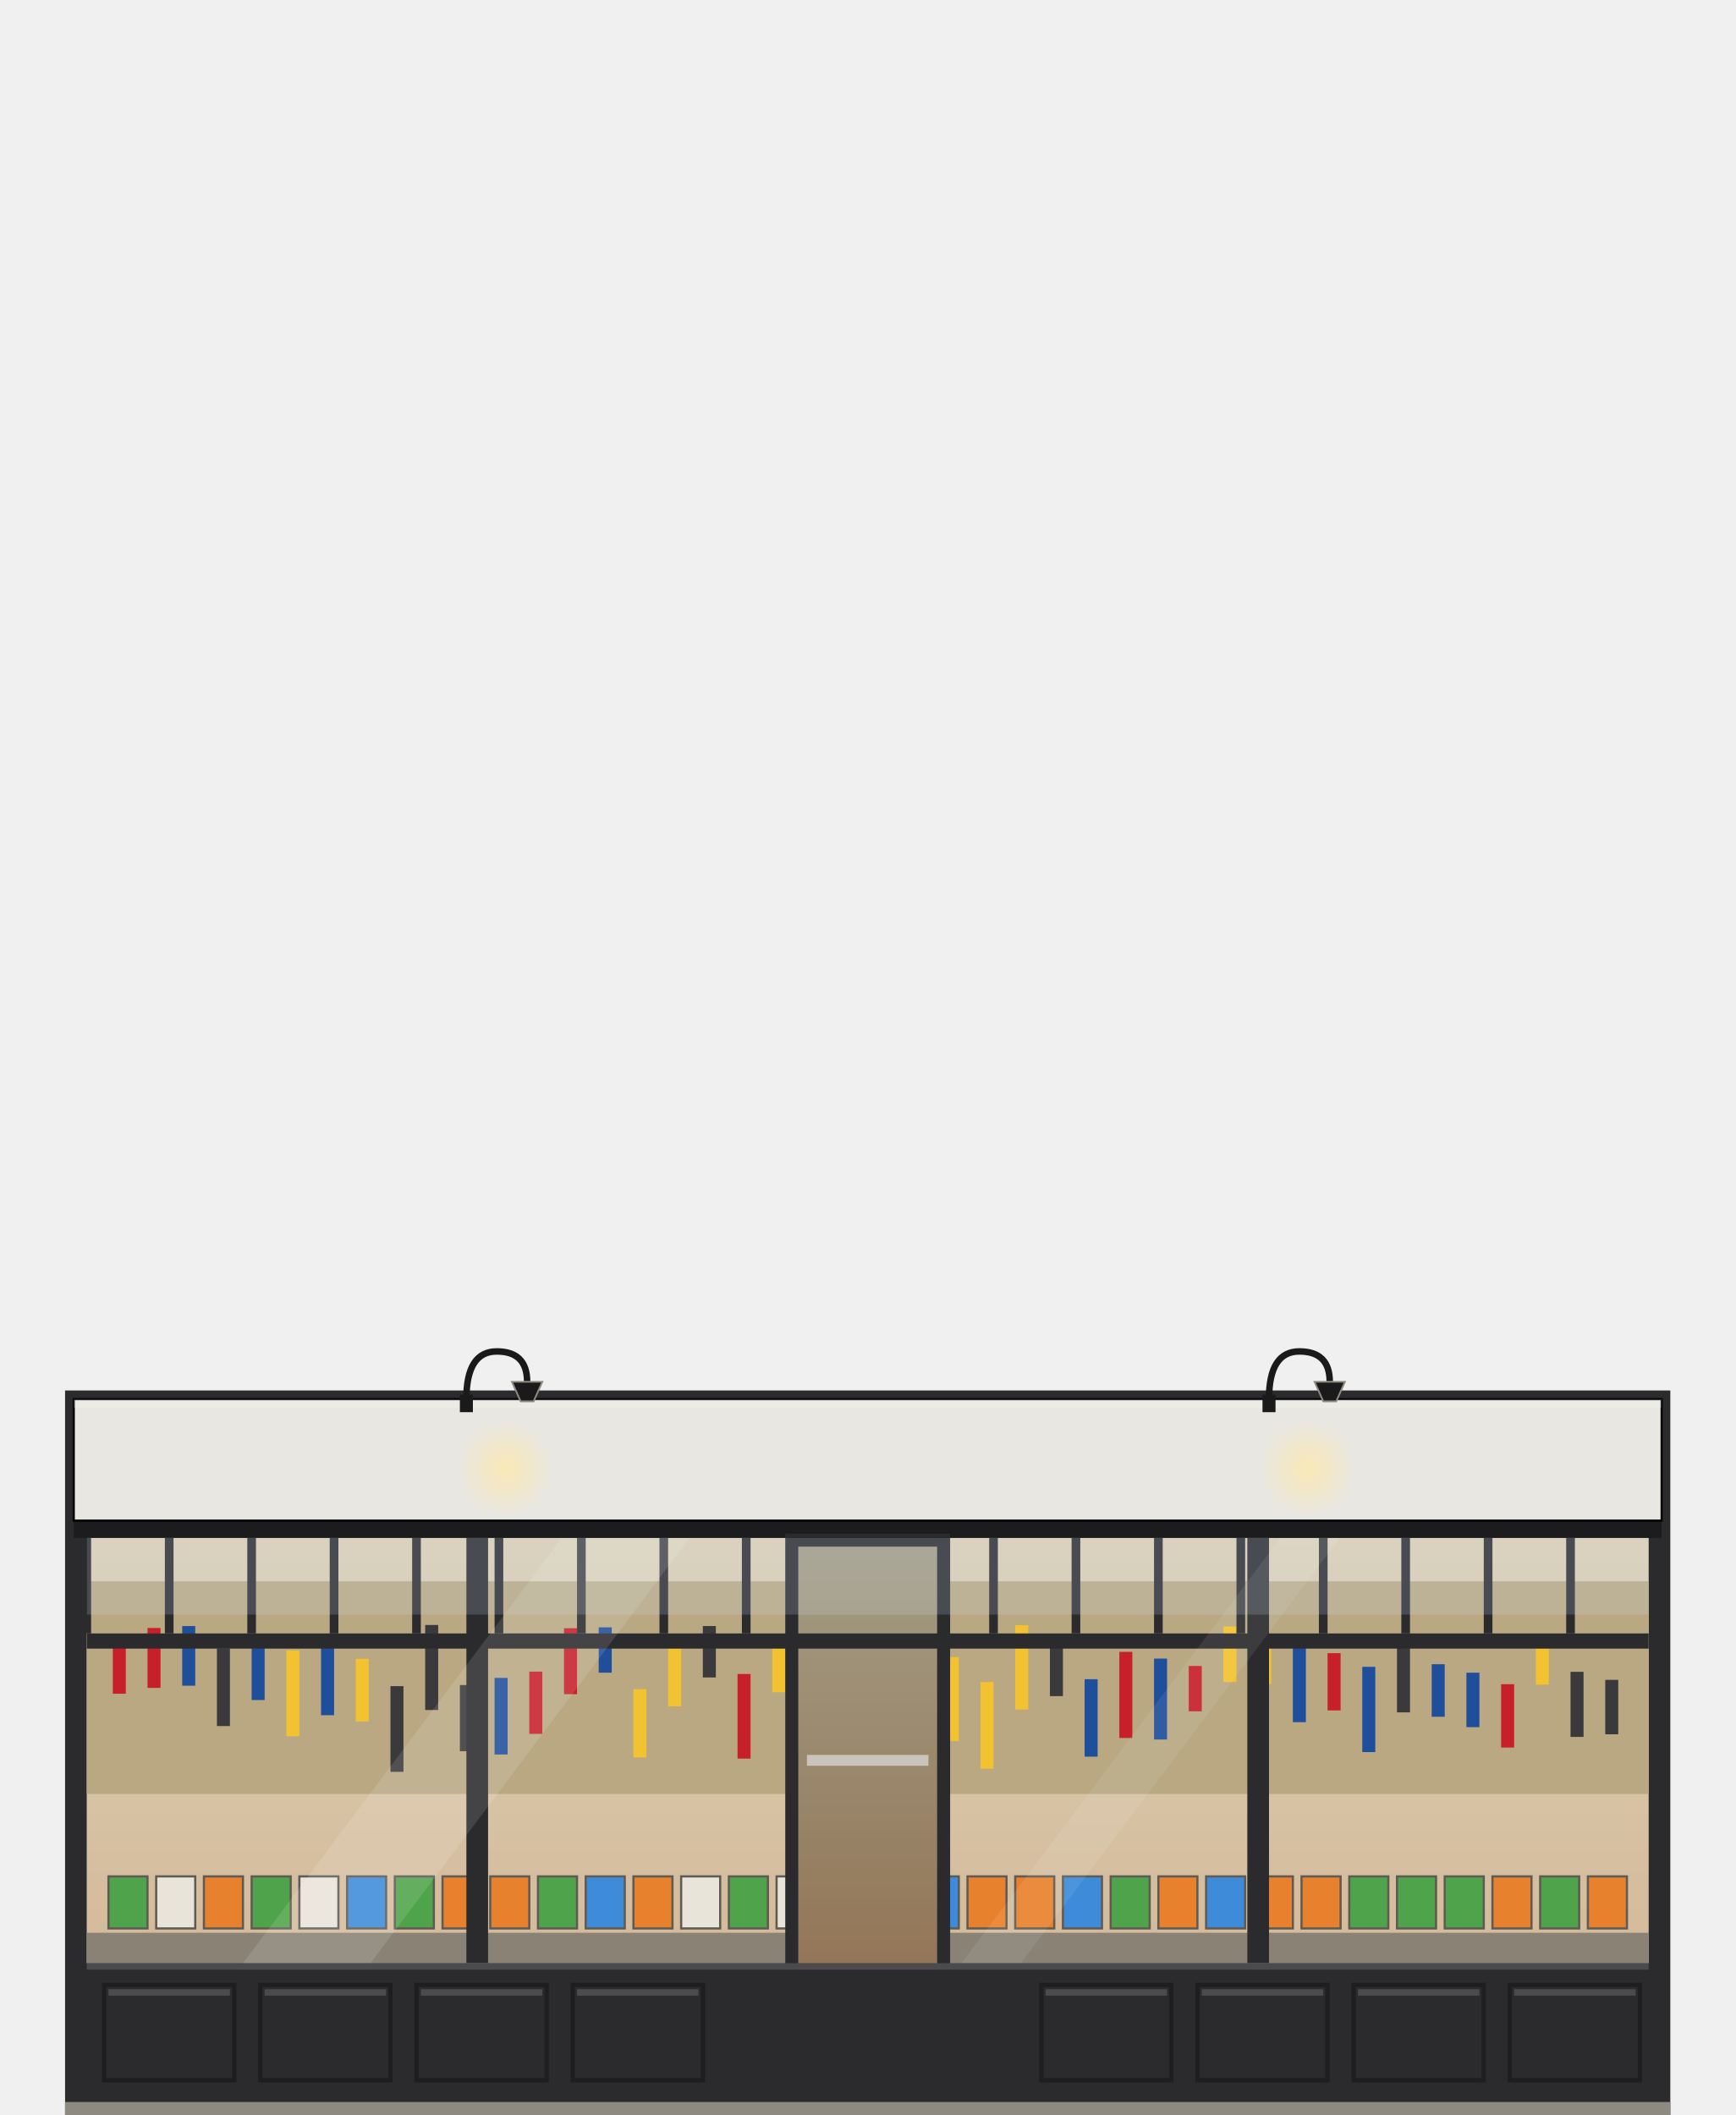
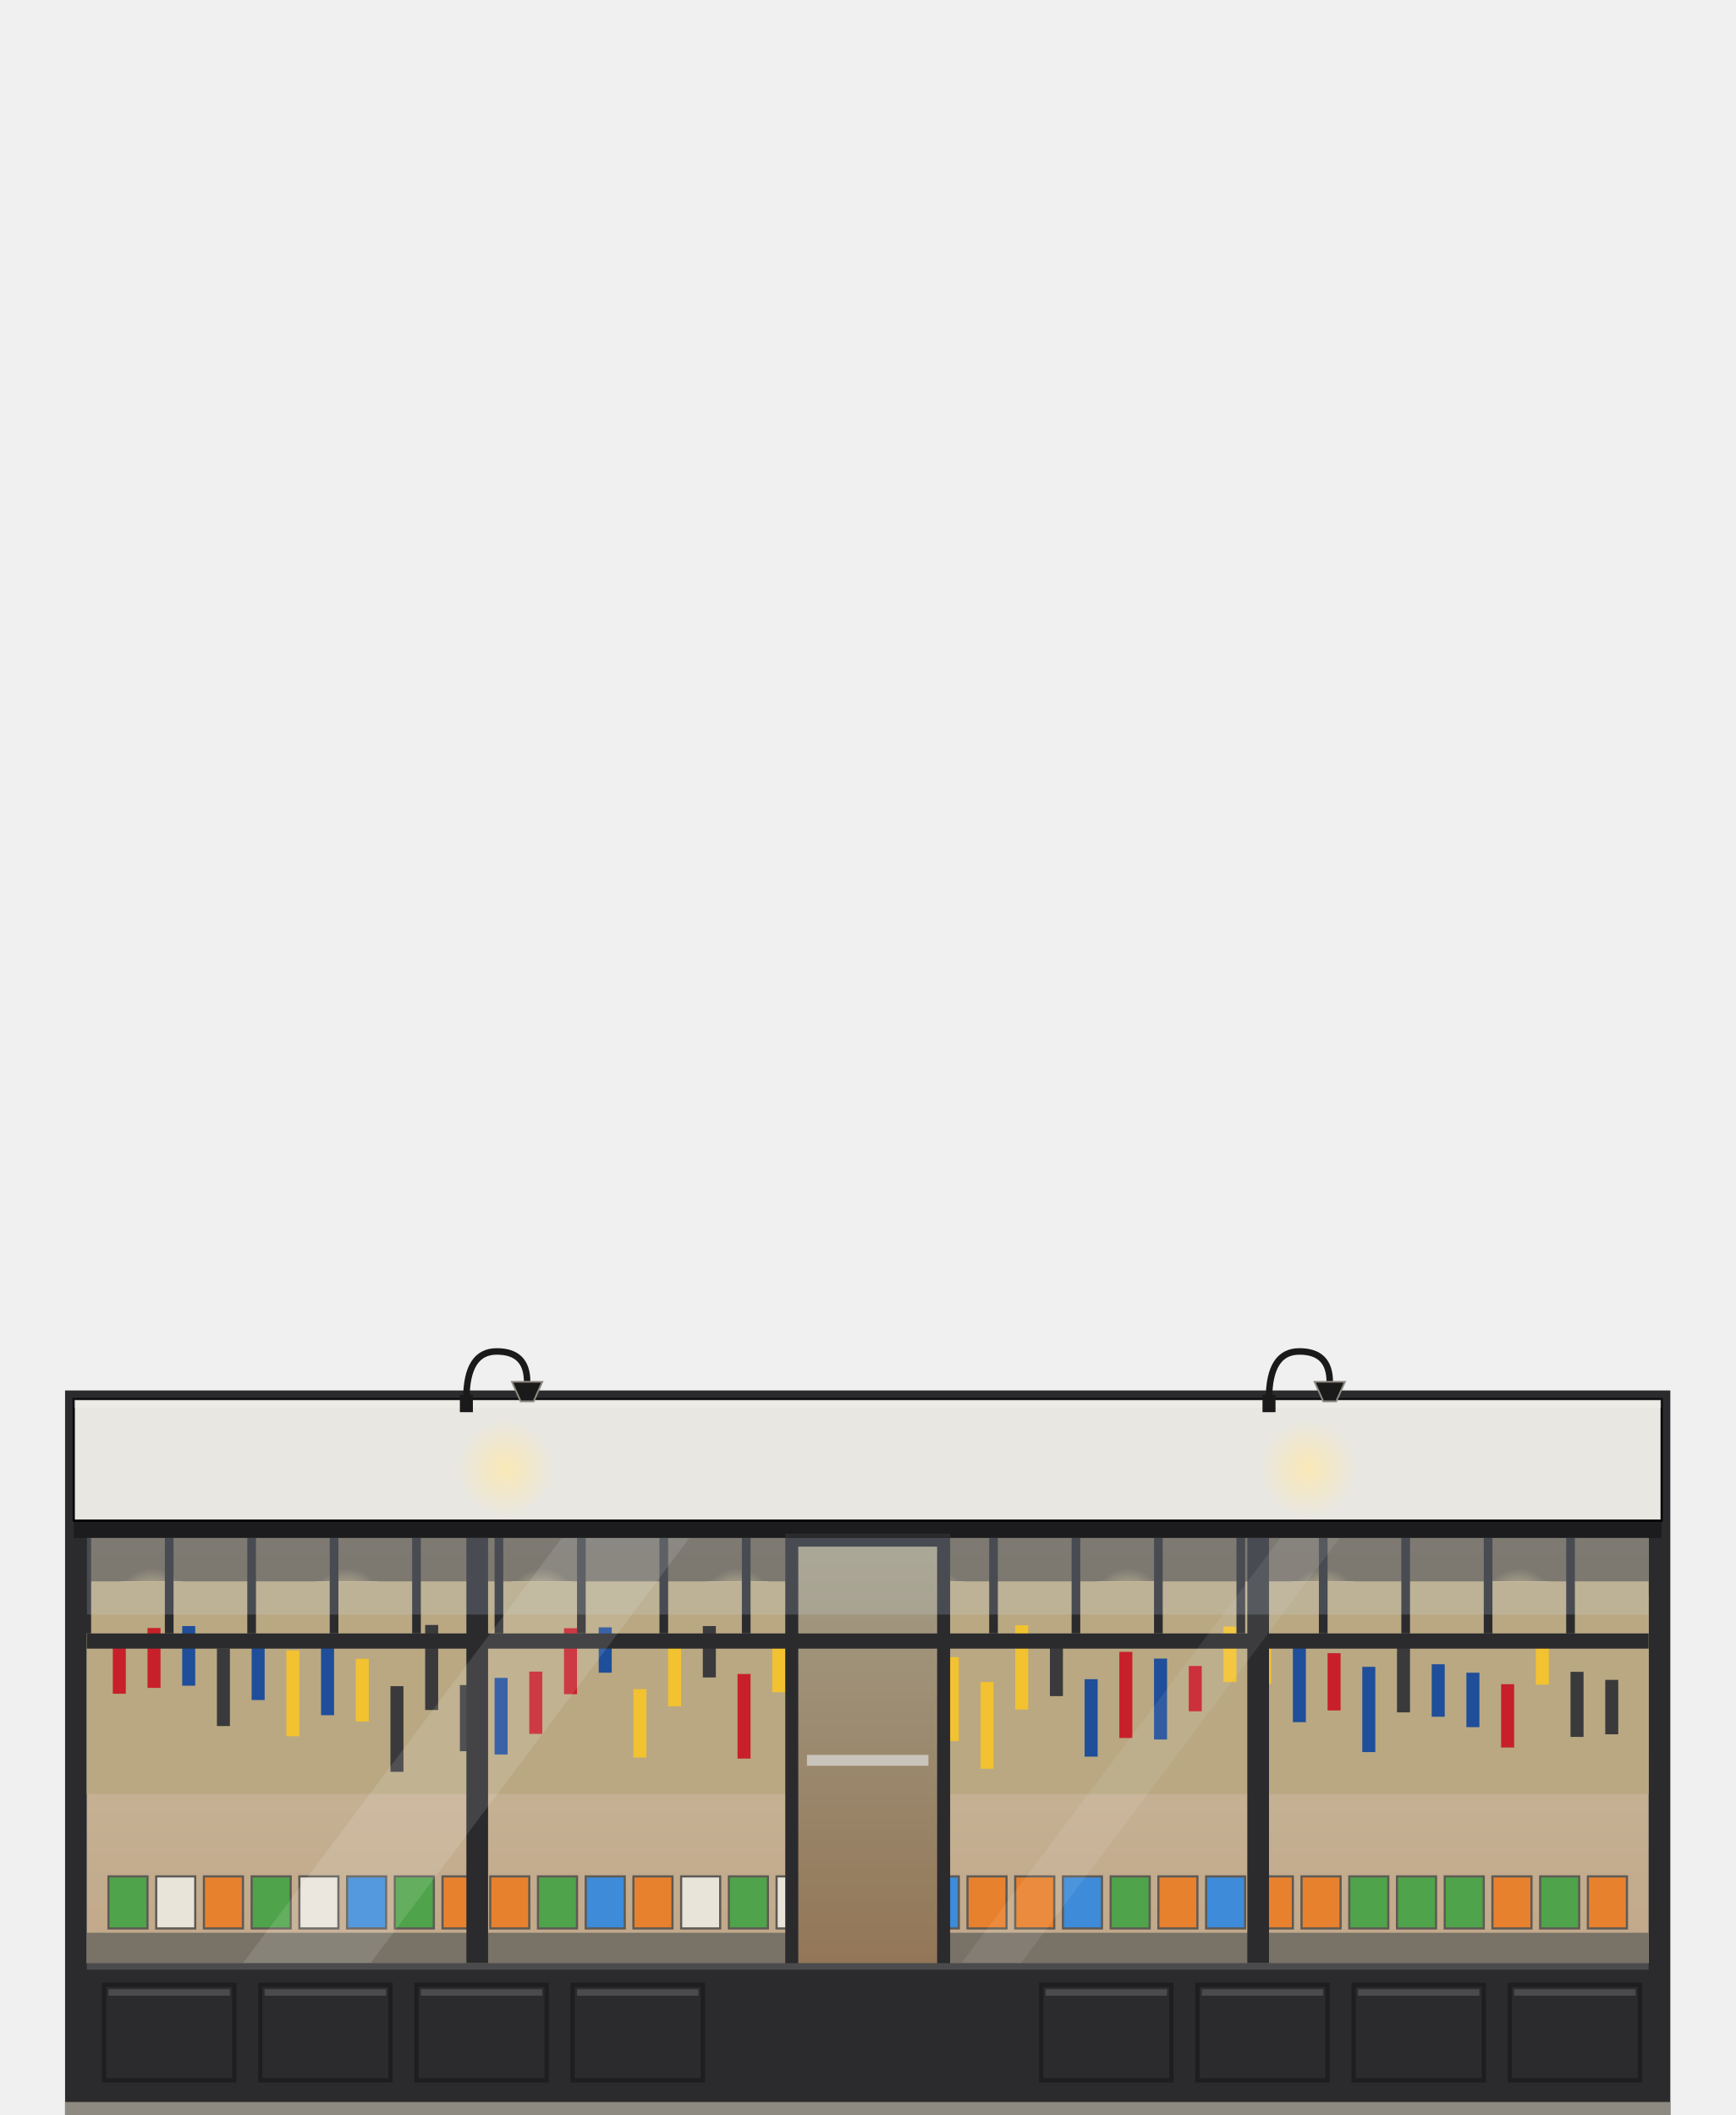
<svg xmlns="http://www.w3.org/2000/svg" width="800.0" height="975.0" viewBox="0 0 800.0 975.0">
  <defs>
    <linearGradient id="glass" x1="0" y1="0" x2="0" y2="1">
      <stop offset="0" stop-color="#C4E0EC" />
      <stop offset="1" stop-color="#557A90" />
    </linearGradient>
    <linearGradient id="shade" x1="0" y1="0" x2="0" y2="1">
      <stop offset="0" stop-color="#FFFFFF" stop-opacity="0.1" />
      <stop offset="1" stop-color="#000000" stop-opacity="0.16" />
    </linearGradient>
    <radialGradient id="glow">
      <stop offset="0" stop-color="#FFE9A8" stop-opacity="0.75" />
      <stop offset="1" stop-color="#FFE9A8" stop-opacity="0" />
    </radialGradient>
    <linearGradient id="warm" x1="0" y1="0" x2="0" y2="1">
      <stop offset="0" stop-color="#FFE7B5" />
      <stop offset="1" stop-color="#D98E4A" />
    </linearGradient>
    <linearGradient id="drop" x1="0" y1="0" x2="0" y2="1">
      <stop offset="0" stop-color="#2A1408" stop-opacity="0.3" />
      <stop offset="1" stop-color="#2A1408" stop-opacity="0" />
    </linearGradient>
    <linearGradient id="sun" x1="0" y1="0" x2="1" y2="0">
      <stop offset="0" stop-color="#FFE6B8" stop-opacity="0.14" />
      <stop offset="0.5" stop-color="#FFE6B8" stop-opacity="0" />
      <stop offset="1" stop-color="#1A0C14" stop-opacity="0.12" />
    </linearGradient>
    <radialGradient id="pumpkin_glow">
      <stop offset="0" stop-color="#FFB347" stop-opacity="0.6" />
      <stop offset="1" stop-color="#FFB347" stop-opacity="0" />
    </radialGradient>
  </defs>
  <rect x="30.0" y="641.0" width="740.0" height="334.0" fill="#2B2B2E" />
  <rect x="34.0" y="645.0" width="732.0" height="56.0" fill="#F2F0EA" stroke="#000000" stroke-width="1.0" opacity="0.95" />
  <rect x="34.0" y="645.0" width="732.0" height="4.0" fill="#FFFFFF" opacity="0.18" />
  <rect x="34.0" y="701.0" width="732.0" height="8.0" fill="#000000" opacity="0.35" />
  <rect x="40.0" y="709.0" width="720.0" height="196.0" fill="#2F3A41" />
  <clipPath id="in1">
    <rect x="40.0" y="709.0" width="720.0" height="196.0" />
  </clipPath>
  <g clip-path="url(#in1)">
-     <rect x="40.0" y="709.0" width="720.0" height="196.0" fill="#D2C8B4" />
+     <rect x="40.0" y="709.0" width="720.0" height="196.0" fill="#b9b09e" />
    <rect x="40.0" y="709.0" width="720.0" height="196.0" fill="url(#warm)" opacity="0.25" />
-     <rect x="40.0" y="891.0" width="720.0" height="14.0" fill="#898275" />
+     <rect x="40.0" y="709.0" width="720.0" height="26.0" fill="#1E1A18" opacity="0.55" />
+     <rect x="56.0" y="729.0" width="28.0" height="4.0" fill="#FFF2D0" />
+     <circle cx="70.0" cy="739.0" r="16.0" fill="url(#glow)" />
+     <rect x="146.0" y="729.0" width="28.0" height="4.0" fill="#FFF2D0" />
+     <circle cx="160.0" cy="739.0" r="16.0" fill="url(#glow)" />
+     <rect x="236.0" y="729.0" width="28.0" height="4.0" fill="#FFF2D0" />
+     <circle cx="250.0" cy="739.0" r="16.0" fill="url(#glow)" />
+     <rect x="326.0" y="729.0" width="28.0" height="4.0" fill="#FFF2D0" />
+     <circle cx="340.0" cy="739.0" r="16.0" fill="url(#glow)" />
+     <rect x="416.0" y="729.0" width="28.0" height="4.0" fill="#FFF2D0" />
+     <circle cx="430.0" cy="739.0" r="16.0" fill="url(#glow)" />
+     <rect x="506.0" y="729.0" width="28.0" height="4.0" fill="#FFF2D0" />
+     <circle cx="520.0" cy="739.0" r="16.0" fill="url(#glow)" />
+     <rect x="596.0" y="729.0" width="28.0" height="4.0" fill="#FFF2D0" />
+     <circle cx="610.0" cy="739.0" r="16.0" fill="url(#glow)" />
+     <rect x="686.0" y="729.0" width="28.0" height="4.0" fill="#FFF2D0" />
+     <circle cx="700.0" cy="739.0" r="16.0" fill="url(#glow)" />
+     <rect x="40.0" y="891.0" width="720.0" height="14.0" fill="#787267" />
    <rect x="40.0" y="729.0" width="720.0" height="98.0" fill="#B9A882" />
    <rect x="52.0" y="753.1" width="6.0" height="27.7" fill="#C8202A" />
    <rect x="68.0" y="750.5" width="6.0" height="27.6" fill="#C8202A" />
    <rect x="84.0" y="749.6" width="6.0" height="27.5" fill="#1F4E9A" />
    <rect x="100.0" y="759.9" width="6.0" height="35.8" fill="#3A3A3C" />
    <rect x="116.0" y="753.9" width="6.0" height="29.8" fill="#1F4E9A" />
    <rect x="132.0" y="760.8" width="6.0" height="39.6" fill="#F2C230" />
    <rect x="148.0" y="754.7" width="6.0" height="36.0" fill="#1F4E9A" />
    <rect x="164.0" y="764.7" width="6.0" height="28.9" fill="#F2C230" />
    <rect x="180.0" y="777.3" width="6.0" height="39.5" fill="#3A3A3C" />
    <rect x="196.0" y="749.1" width="6.0" height="39.2" fill="#3A3A3C" />
    <rect x="212.0" y="776.8" width="6.0" height="30.5" fill="#3A3A3C" />
    <rect x="228.0" y="773.5" width="6.0" height="35.3" fill="#1F4E9A" />
    <rect x="244.0" y="770.6" width="6.0" height="28.7" fill="#C8202A" />
    <rect x="260.0" y="750.6" width="6.0" height="30.4" fill="#C8202A" />
    <rect x="276.0" y="750.2" width="6.0" height="20.9" fill="#1F4E9A" />
    <rect x="292.0" y="778.7" width="6.0" height="31.5" fill="#F2C230" />
    <rect x="308.0" y="759.1" width="6.0" height="27.5" fill="#F2C230" />
    <rect x="324.0" y="749.6" width="6.0" height="23.7" fill="#3A3A3C" />
    <rect x="340.0" y="771.7" width="6.0" height="39.0" fill="#C8202A" />
    <rect x="356.0" y="756.0" width="6.0" height="24.1" fill="#F2C230" />
    <rect x="372.0" y="761.5" width="6.0" height="30.4" fill="#F2C230" />
    <rect x="388.0" y="768.8" width="6.0" height="31.6" fill="#1F4E9A" />
    <rect x="404.0" y="763.6" width="6.0" height="27.4" fill="#F2C230" />
    <rect x="420.0" y="763.5" width="6.0" height="36.1" fill="#1F4E9A" />
    <rect x="436.0" y="763.9" width="6.0" height="38.7" fill="#F2C230" />
    <rect x="452.0" y="775.4" width="6.0" height="40.0" fill="#F2C230" />
    <rect x="468.0" y="749.2" width="6.0" height="38.9" fill="#F2C230" />
    <rect x="484.0" y="755.7" width="6.0" height="26.2" fill="#3A3A3C" />
    <rect x="500.0" y="774.1" width="6.0" height="35.7" fill="#1F4E9A" />
    <rect x="516.0" y="761.5" width="6.0" height="39.7" fill="#C8202A" />
    <rect x="532.0" y="764.6" width="6.0" height="37.3" fill="#1F4E9A" />
    <rect x="548.0" y="768.0" width="6.0" height="20.9" fill="#C8202A" />
    <rect x="564.0" y="749.8" width="6.0" height="25.6" fill="#F2C230" />
    <rect x="580.0" y="755.9" width="6.0" height="20.5" fill="#F2C230" />
    <rect x="596.0" y="756.9" width="6.0" height="37.0" fill="#1F4E9A" />
    <rect x="612.0" y="762.1" width="6.0" height="26.4" fill="#C8202A" />
    <rect x="628.0" y="768.4" width="6.0" height="39.3" fill="#1F4E9A" />
    <rect x="644.0" y="755.2" width="6.0" height="34.2" fill="#3A3A3C" />
    <rect x="660.0" y="767.2" width="6.0" height="24.2" fill="#1F4E9A" />
    <rect x="676.0" y="771.1" width="6.0" height="25.1" fill="#1F4E9A" />
    <rect x="692.0" y="776.4" width="6.0" height="29.2" fill="#C8202A" />
    <rect x="708.0" y="753.2" width="6.0" height="23.4" fill="#F2C230" />
    <rect x="724.0" y="770.7" width="6.0" height="30.0" fill="#3A3A3C" />
    <rect x="740.0" y="774.4" width="6.0" height="25.1" fill="#3A3A3C" />
    <rect x="50.0" y="865.0" width="18.0" height="24.0" fill="#4FA34A" stroke="#5E5A54" stroke-width="1.0" />
    <rect x="72.0" y="865.0" width="18.0" height="24.0" fill="#E8E4DA" stroke="#5E5A54" stroke-width="1.0" />
    <rect x="94.0" y="865.0" width="18.0" height="24.0" fill="#E8812E" stroke="#5E5A54" stroke-width="1.0" />
    <rect x="116.0" y="865.0" width="18.0" height="24.0" fill="#4FA34A" stroke="#5E5A54" stroke-width="1.0" />
    <rect x="138.0" y="865.0" width="18.0" height="24.0" fill="#E8E4DA" stroke="#5E5A54" stroke-width="1.0" />
    <rect x="160.0" y="865.0" width="18.0" height="24.0" fill="#3D8BD9" stroke="#5E5A54" stroke-width="1.0" />
    <rect x="182.0" y="865.0" width="18.0" height="24.0" fill="#4FA34A" stroke="#5E5A54" stroke-width="1.0" />
    <rect x="204.0" y="865.0" width="18.0" height="24.0" fill="#E8812E" stroke="#5E5A54" stroke-width="1.0" />
    <rect x="226.0" y="865.0" width="18.0" height="24.0" fill="#E8812E" stroke="#5E5A54" stroke-width="1.0" />
    <rect x="248.0" y="865.0" width="18.0" height="24.0" fill="#4FA34A" stroke="#5E5A54" stroke-width="1.0" />
    <rect x="270.0" y="865.0" width="18.0" height="24.0" fill="#3D8BD9" stroke="#5E5A54" stroke-width="1.0" />
    <rect x="292.0" y="865.0" width="18.0" height="24.0" fill="#E8812E" stroke="#5E5A54" stroke-width="1.0" />
    <rect x="314.0" y="865.0" width="18.0" height="24.0" fill="#E8E4DA" stroke="#5E5A54" stroke-width="1.0" />
    <rect x="336.0" y="865.0" width="18.0" height="24.0" fill="#4FA34A" stroke="#5E5A54" stroke-width="1.0" />
    <rect x="358.0" y="865.0" width="18.0" height="24.0" fill="#E8E4DA" stroke="#5E5A54" stroke-width="1.0" />
    <rect x="380.0" y="865.0" width="18.0" height="24.0" fill="#E8812E" stroke="#5E5A54" stroke-width="1.0" />
    <rect x="402.0" y="865.0" width="18.0" height="24.0" fill="#E8812E" stroke="#5E5A54" stroke-width="1.0" />
    <rect x="424.0" y="865.0" width="18.0" height="24.0" fill="#3D8BD9" stroke="#5E5A54" stroke-width="1.0" />
    <rect x="446.0" y="865.0" width="18.0" height="24.0" fill="#E8812E" stroke="#5E5A54" stroke-width="1.0" />
    <rect x="468.0" y="865.0" width="18.0" height="24.0" fill="#E8812E" stroke="#5E5A54" stroke-width="1.0" />
    <rect x="490.0" y="865.0" width="18.0" height="24.0" fill="#3D8BD9" stroke="#5E5A54" stroke-width="1.0" />
    <rect x="512.0" y="865.0" width="18.0" height="24.0" fill="#4FA34A" stroke="#5E5A54" stroke-width="1.0" />
    <rect x="534.0" y="865.0" width="18.0" height="24.0" fill="#E8812E" stroke="#5E5A54" stroke-width="1.0" />
    <rect x="556.0" y="865.0" width="18.0" height="24.0" fill="#3D8BD9" stroke="#5E5A54" stroke-width="1.0" />
    <rect x="578.0" y="865.0" width="18.0" height="24.0" fill="#E8812E" stroke="#5E5A54" stroke-width="1.0" />
    <rect x="600.0" y="865.0" width="18.0" height="24.0" fill="#E8812E" stroke="#5E5A54" stroke-width="1.0" />
    <rect x="622.0" y="865.0" width="18.0" height="24.0" fill="#4FA34A" stroke="#5E5A54" stroke-width="1.0" />
    <rect x="644.0" y="865.0" width="18.0" height="24.0" fill="#4FA34A" stroke="#5E5A54" stroke-width="1.0" />
    <rect x="666.0" y="865.0" width="18.0" height="24.0" fill="#4FA34A" stroke="#5E5A54" stroke-width="1.0" />
    <rect x="688.0" y="865.0" width="18.0" height="24.0" fill="#E8812E" stroke="#5E5A54" stroke-width="1.0" />
    <rect x="710.0" y="865.0" width="18.0" height="24.0" fill="#4FA34A" stroke="#5E5A54" stroke-width="1.0" />
    <rect x="732.0" y="865.0" width="18.0" height="24.0" fill="#E8812E" stroke="#5E5A54" stroke-width="1.0" />
  </g>
  <rect x="362.0" y="707.0" width="76.0" height="262.0" fill="#2B2B2E" />
  <rect x="368.0" y="713.0" width="64.0" height="250.0" fill="#33404A" />
  <rect x="368.0" y="713.0" width="64.0" height="250.0" fill="url(#warm)" opacity="0.55" />
  <rect x="372.0" y="809.0" width="56.0" height="5.0" fill="#C9C5BC" />
  <rect x="215.0" y="709.0" width="10.0" height="196.0" fill="#2B2B2E" />
  <rect x="575.0" y="709.0" width="10.0" height="196.0" fill="#2B2B2E" />
  <rect x="40.0" y="753.0" width="720.0" height="7.0" fill="#2B2B2E" />
  <rect x="38.0" y="709.0" width="4.0" height="44.0" fill="#2B2B2E" />
  <rect x="76.0" y="709.0" width="4.0" height="44.0" fill="#2B2B2E" />
  <rect x="114.0" y="709.0" width="4.0" height="44.0" fill="#2B2B2E" />
  <rect x="152.0" y="709.0" width="4.0" height="44.0" fill="#2B2B2E" />
  <rect x="190.0" y="709.0" width="4.0" height="44.0" fill="#2B2B2E" />
  <rect x="228.0" y="709.0" width="4.0" height="44.0" fill="#2B2B2E" />
  <rect x="266.0" y="709.0" width="4.0" height="44.0" fill="#2B2B2E" />
  <rect x="304.0" y="709.0" width="4.0" height="44.0" fill="#2B2B2E" />
  <rect x="342.0" y="709.0" width="4.0" height="44.0" fill="#2B2B2E" />
  <rect x="456.0" y="709.0" width="4.0" height="44.0" fill="#2B2B2E" />
  <rect x="494.0" y="709.0" width="4.0" height="44.0" fill="#2B2B2E" />
  <rect x="532.0" y="709.0" width="4.0" height="44.0" fill="#2B2B2E" />
  <rect x="570.0" y="709.0" width="4.0" height="44.0" fill="#2B2B2E" />
  <rect x="608.0" y="709.0" width="4.0" height="44.0" fill="#2B2B2E" />
  <rect x="646.0" y="709.0" width="4.0" height="44.0" fill="#2B2B2E" />
  <rect x="684.0" y="709.0" width="4.0" height="44.0" fill="#2B2B2E" />
  <rect x="722.0" y="709.0" width="4.0" height="44.0" fill="#2B2B2E" />
  <rect x="40.0" y="905.0" width="720.0" height="64.0" fill="#2B2B2E" />
  <rect x="48.0" y="915.0" width="60.0" height="44.0" fill="none" stroke="#000000" stroke-width="2.0" opacity="0.3" />
  <rect x="50.0" y="917.0" width="56.0" height="3.0" fill="#FFFFFF" opacity="0.15" />
  <rect x="120.0" y="915.0" width="60.0" height="44.0" fill="none" stroke="#000000" stroke-width="2.0" opacity="0.3" />
  <rect x="122.0" y="917.0" width="56.0" height="3.0" fill="#FFFFFF" opacity="0.15" />
  <rect x="192.0" y="915.0" width="60.0" height="44.0" fill="none" stroke="#000000" stroke-width="2.0" opacity="0.3" />
  <rect x="194.0" y="917.0" width="56.0" height="3.0" fill="#FFFFFF" opacity="0.15" />
  <rect x="264.0" y="915.0" width="60.0" height="44.0" fill="none" stroke="#000000" stroke-width="2.0" opacity="0.3" />
  <rect x="266.0" y="917.0" width="56.0" height="3.0" fill="#FFFFFF" opacity="0.15" />
  <rect x="480.0" y="915.0" width="60.0" height="44.0" fill="none" stroke="#000000" stroke-width="2.0" opacity="0.3" />
  <rect x="482.0" y="917.0" width="56.0" height="3.0" fill="#FFFFFF" opacity="0.15" />
  <rect x="552.0" y="915.0" width="60.0" height="44.0" fill="none" stroke="#000000" stroke-width="2.0" opacity="0.3" />
  <rect x="554.0" y="917.0" width="56.0" height="3.0" fill="#FFFFFF" opacity="0.15" />
  <rect x="624.0" y="915.0" width="60.0" height="44.0" fill="none" stroke="#000000" stroke-width="2.0" opacity="0.3" />
  <rect x="626.0" y="917.0" width="56.0" height="3.0" fill="#FFFFFF" opacity="0.15" />
  <rect x="696.0" y="915.0" width="60.0" height="44.0" fill="none" stroke="#000000" stroke-width="2.0" opacity="0.3" />
  <rect x="698.0" y="917.0" width="56.0" height="3.0" fill="#FFFFFF" opacity="0.15" />
  <rect x="40.0" y="905.0" width="720.0" height="3.0" fill="#FFFFFF" opacity="0.15" />
  <clipPath id="pane2">
    <rect x="40.0" y="709.0" width="720.0" height="196.0" />
  </clipPath>
  <g clip-path="url(#pane2)">
    <path d="M112.0 905.0 l147.0 -196.0 l58.8 0 l-147.0 196.0 Z" fill="#FFFFFF" opacity="0.12" />
    <path d="M443.2 905.0 l147.0 -196.0 l27.4 0 l-147.0 196.0 Z" fill="#FFFFFF" opacity="0.08" />
    <rect x="40.0" y="709.0" width="720.0" height="35.3" fill="#CFE0EC" opacity="0.18" />
  </g>
  <circle cx="233.0" cy="677.0" r="22.0" fill="url(#glow)" />
  <path d="M215.0 645.0 q0 -22 14 -22 q14 0 14 14" fill="none" stroke="#1A1A1A" stroke-width="3.0" />
  <path d="M236.0 637.0 l14 0 l-4 9 l-6 0 z" fill="#1A1A1A" stroke="#8E8A82" stroke-width="0.8" />
  <rect x="212.0" y="643.0" width="6.0" height="8.0" fill="#1A1A1A" />
  <circle cx="603.0" cy="677.0" r="22.0" fill="url(#glow)" />
  <path d="M585.0 645.0 q0 -22 14 -22 q14 0 14 14" fill="none" stroke="#1A1A1A" stroke-width="3.0" />
  <path d="M606.0 637.0 l14 0 l-4 9 l-6 0 z" fill="#1A1A1A" stroke="#8E8A82" stroke-width="0.8" />
  <rect x="582.0" y="643.0" width="6.0" height="8.0" fill="#1A1A1A" />
  <rect x="30.0" y="969.0" width="740.0" height="6.0" fill="#8E8A82" />
</svg>
